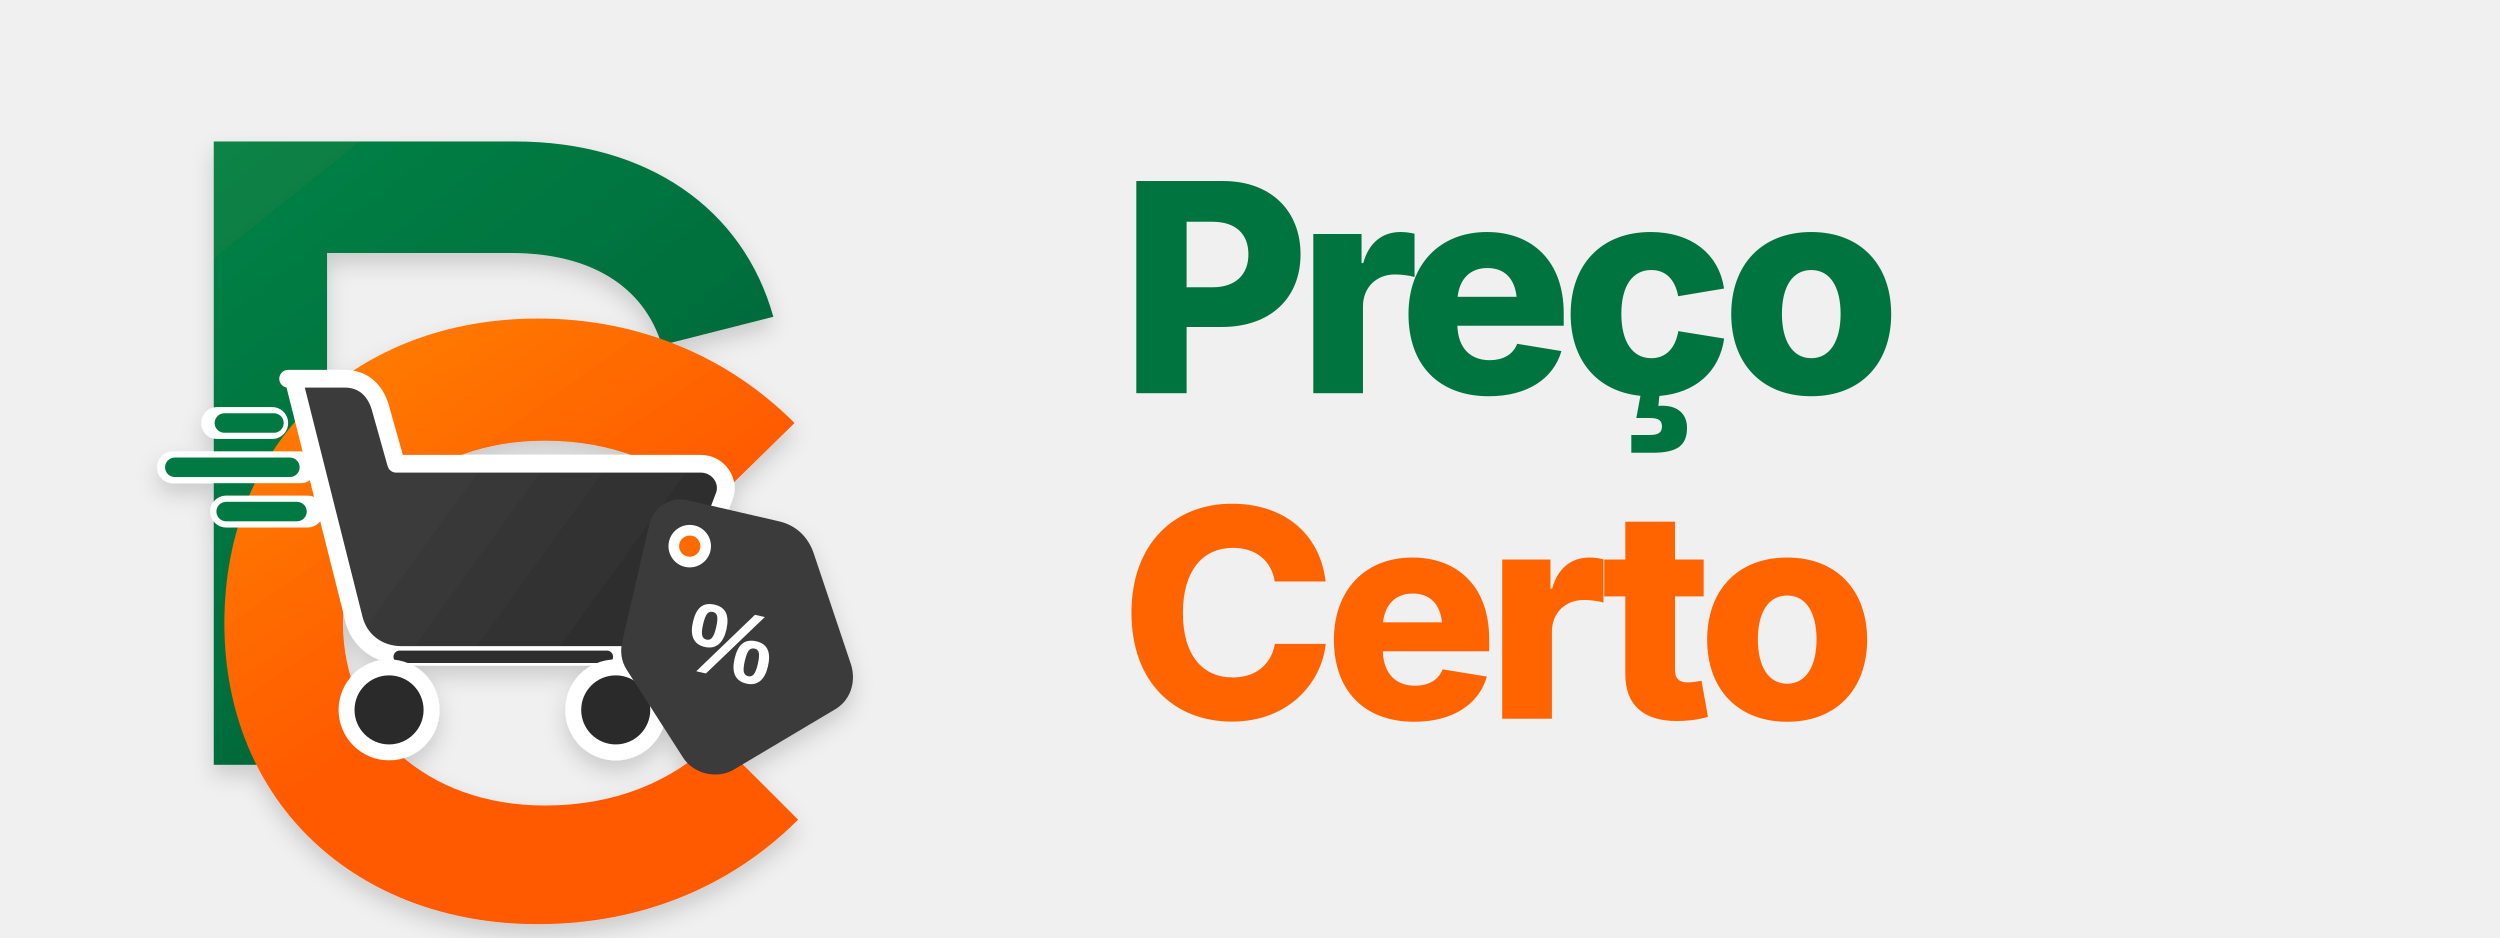
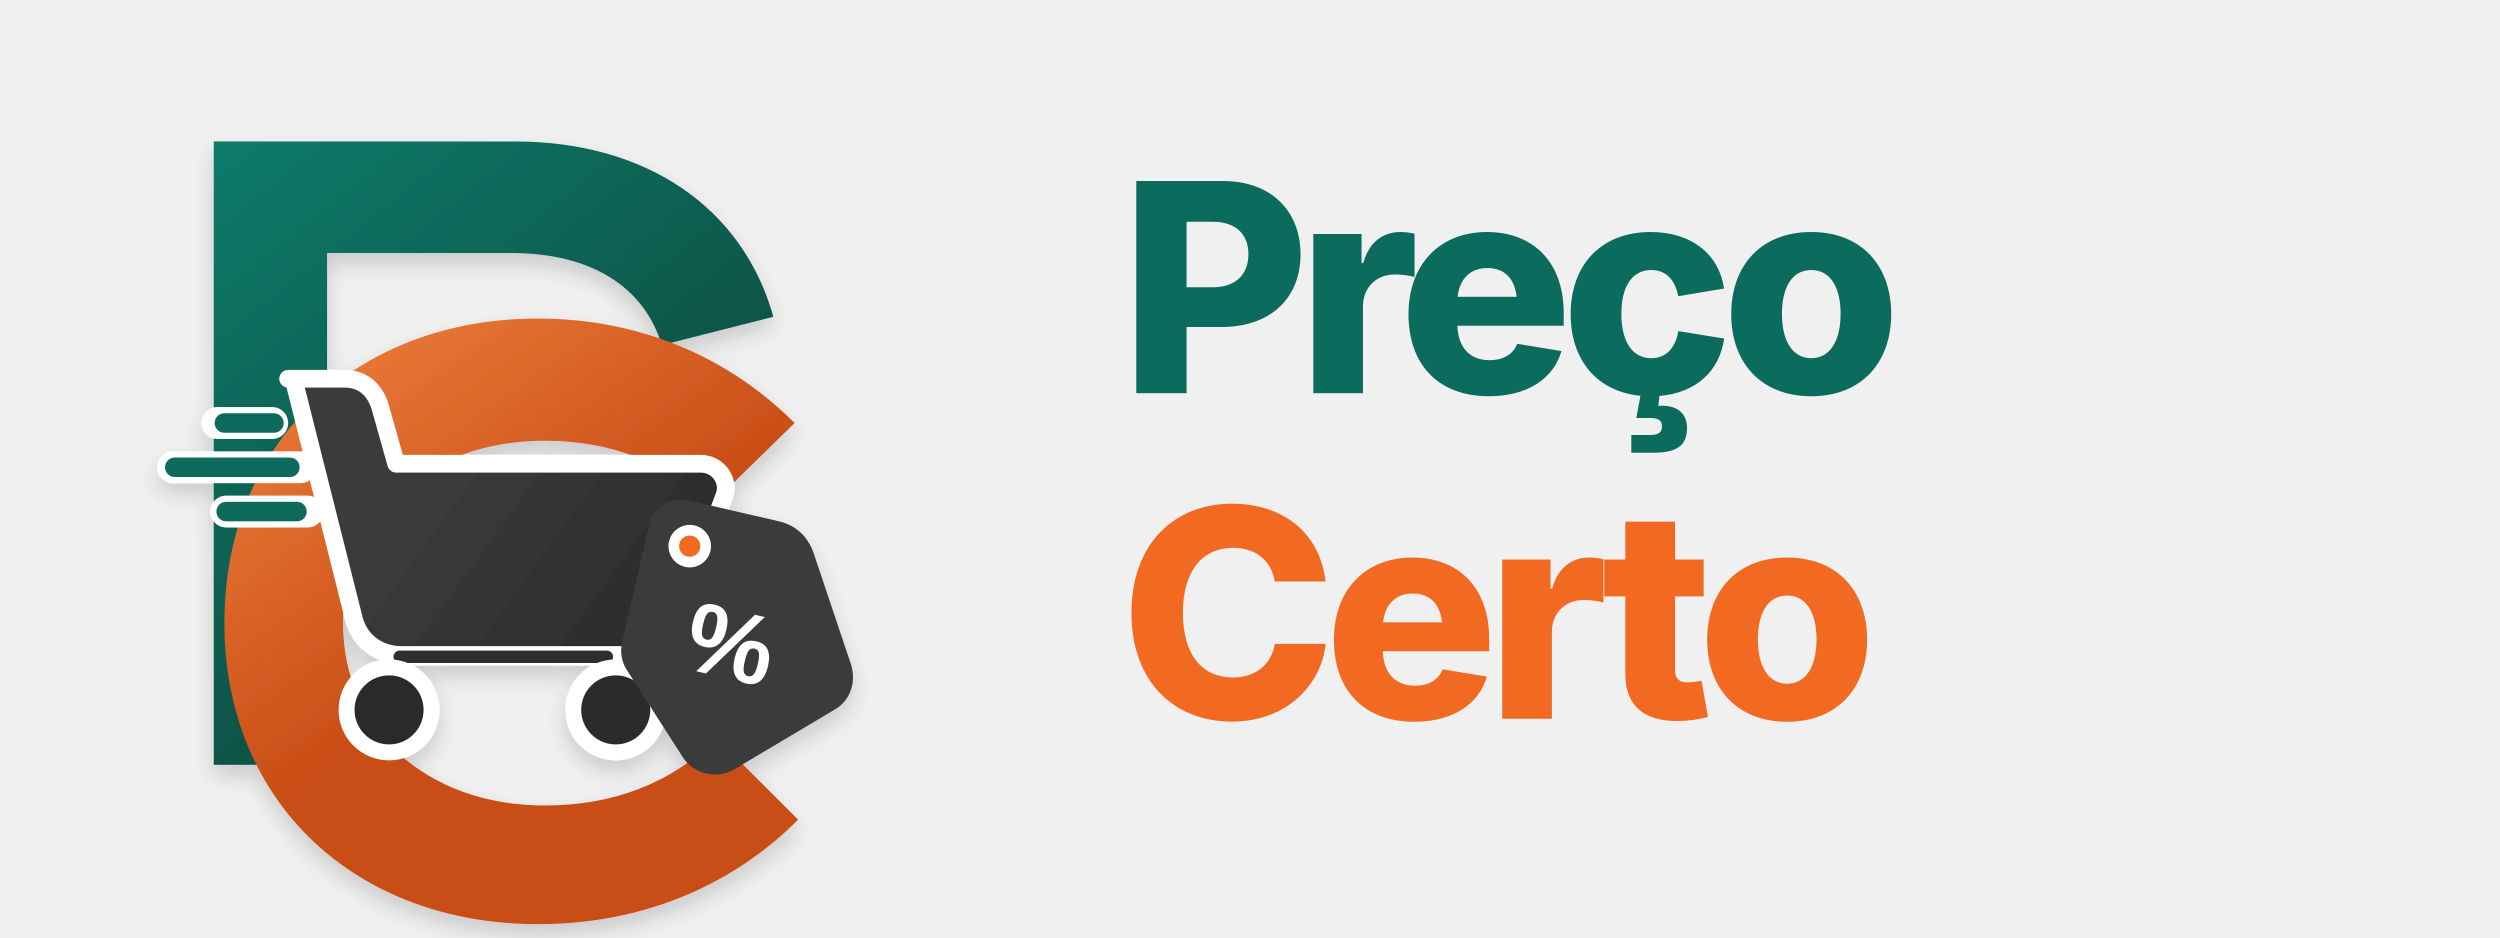
<svg xmlns="http://www.w3.org/2000/svg" width="960" height="360" viewBox="0 0 960 360" role="img" aria-labelledby="pc-logo-title pc-logo-desc">
  <defs>
    <linearGradient id="g" x1="40" y1="35" x2="260" y2="310" gradientUnits="userSpaceOnUse">
-       <stop stop-color="#0A8A49" />
-       <stop offset="1" stop-color="#006B3B" />
+       <stop stop-color="#108572" />
+       <stop offset="1" stop-color="#075447" />
    </linearGradient>
    <linearGradient id="o" x1="175" y1="95" x2="330" y2="315" gradientUnits="userSpaceOnUse">
-       <stop stop-color="#FF8A00" />
-       <stop offset="1" stop-color="#FF5A00" />
+       <stop stop-color="#F58A45" />
+       <stop offset="1" stop-color="#C94D16" />
    </linearGradient>
    <linearGradient id="d" x1="150" y1="145" x2="350" y2="290" gradientUnits="userSpaceOnUse">
      <stop stop-color="#3A3A3A" />
      <stop offset="1" stop-color="#202020" />
    </linearGradient>
    <filter id="s" x="-20%" y="-20%" width="140%" height="140%">
      <feDropShadow dx="0" dy="6" stdDeviation="6" flood-color="#000" flood-opacity=".16" />
    </filter>
  </defs>
  <g transform="translate(10 4) scale(.68)" filter="url(#s)">
    <path d="M106 74h170c75 0 129 38 146 99l-63 16c-10-33-40-52-85-52H170v101h-64V74Z" fill="url(#g)" />
    <path d="M106 236h64v190h-64z" fill="url(#g)" />
    <path d="M289 174c58 0 108 22 145 59l-47 46c-24-23-56-36-94-36-67 0-114 43-114 103 0 60 47 103 114 103 39 0 72-13 97-38l46 46c-38 38-89 59-147 59-102 0-177-68-177-170 0-103 75-172 177-172Z" fill="url(#o)" />
    <g transform="translate(55 177)">
      <path d="M53 56h31M28 81h72M58 106h46" stroke="#fff" stroke-width="18" stroke-linecap="round" />
-       <path d="M57 56h28M29 81h65M58 106h40" stroke="#067A43" stroke-width="11" stroke-linecap="round" />
+       <path d="M57 56h28M29 81h65M58 106h40" stroke="#0B6B5C" stroke-width="11" stroke-linecap="round" />
      <path d="M93 31h32c10 0 17 6 20 16l9 32h172c10 0 17 10 13 19l-27 71c-4 11-15 18-27 18H157c-13 0-24-8-27-21L96 31Z" fill="url(#d)" stroke="#fff" stroke-width="10" stroke-linejoin="round" />
      <path d="M156 188h117" stroke="#fff" stroke-width="10" stroke-linecap="round" />
      <path d="M156 188h117" stroke="#2F2F2F" stroke-width="7" stroke-linecap="round" />
      <circle cx="150" cy="218" r="24" fill="#2A2A2A" stroke="#fff" stroke-width="9" />
      <circle cx="278" cy="218" r="24" fill="#2A2A2A" stroke="#fff" stroke-width="9" />
      <g transform="translate(303 96) rotate(13)">
        <path d="M0 0h69c10 0 18 5 23 13l35 57c5 9 4 20-4 27l-47 45c-8 8-22 8-30 0L4 101c-4-4-6-9-6-15V18C-2 8 6 0 16 0Z" fill="url(#d)" />
        <circle cx="23" cy="25" r="12" fill="#fff" />
-         <circle cx="23" cy="25" r="6" fill="#FF6B00" />
+         <circle cx="23" cy="25" r="6" fill="#F26A21" />
        <text x="33" y="93" fill="#fff" font-family="Arial,Helvetica,sans-serif" font-size="56" font-weight="700">%</text>
      </g>
    </g>
  </g>
  <g font-family="Inter,Arial,Helvetica,sans-serif" font-weight="800" letter-spacing="-5">
-     <text x="430" y="151" fill="#00743F" font-size="112">Preço</text>
-     <text x="430" y="276" fill="#FF6400" font-size="112">Certo</text>
+     <text x="430" y="151" fill="#0B6B5C" font-size="112">Preço</text>
+     <text x="430" y="276" fill="#F26A21" font-size="112">Certo</text>
  </g>
</svg>
